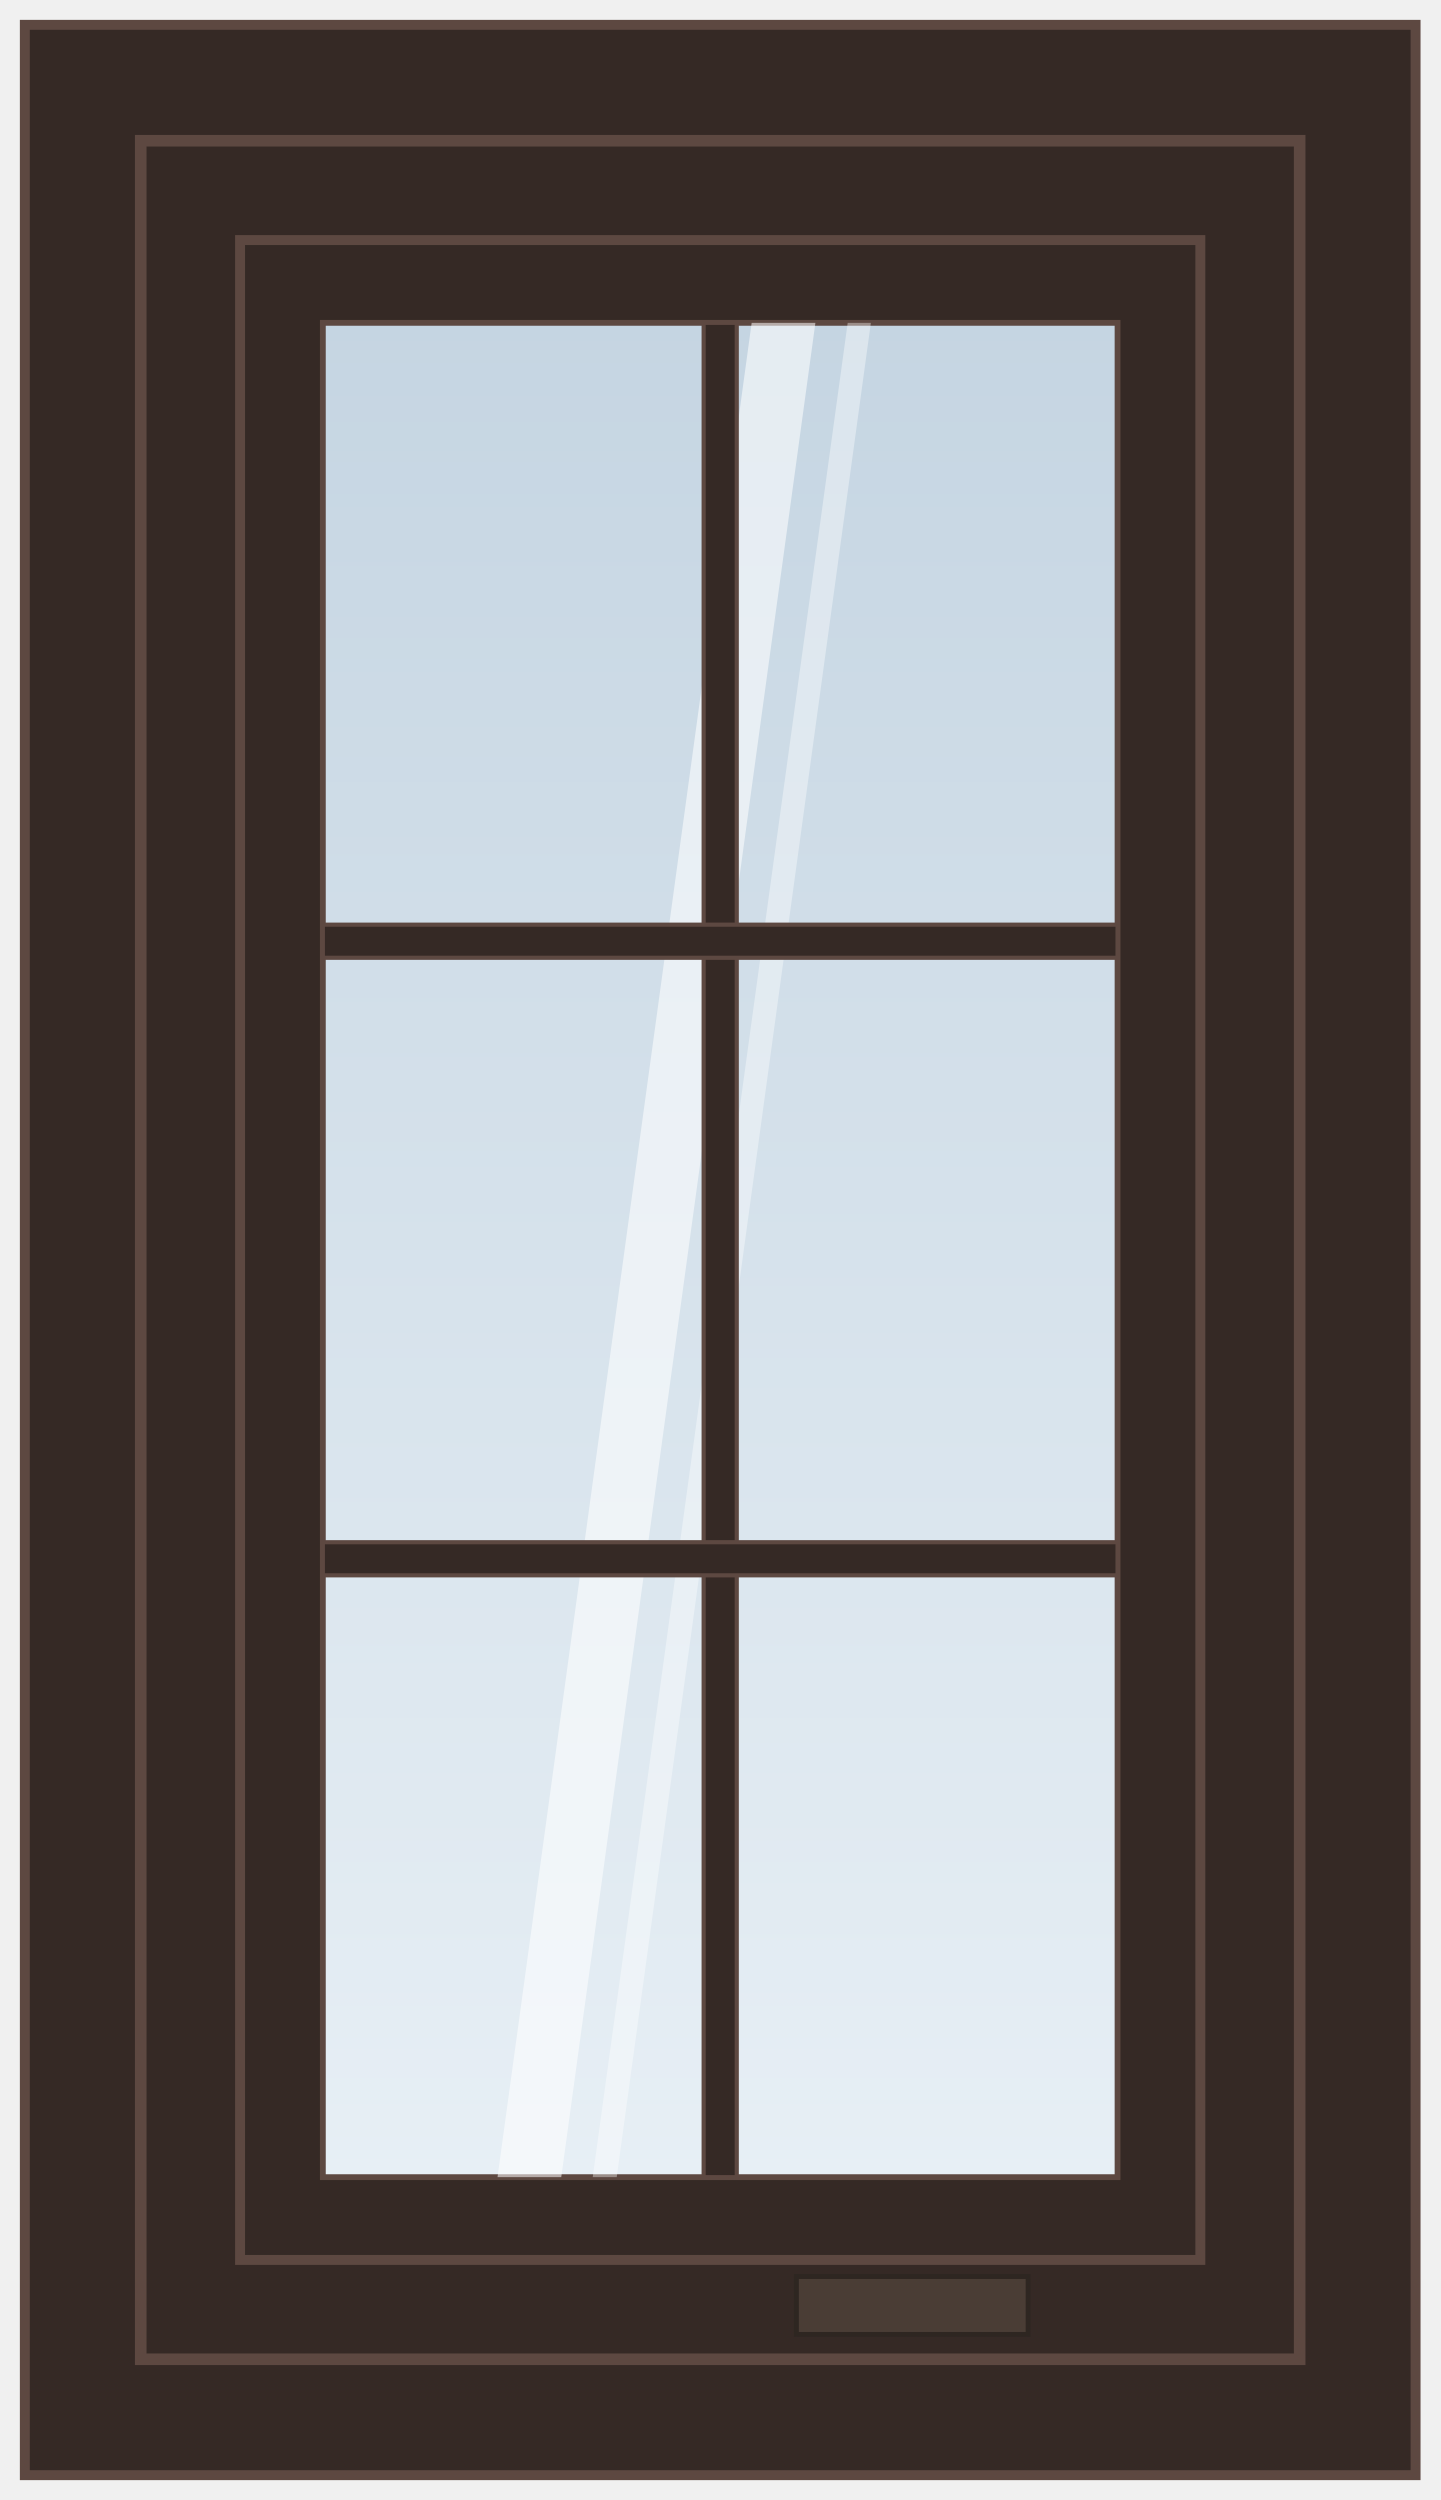
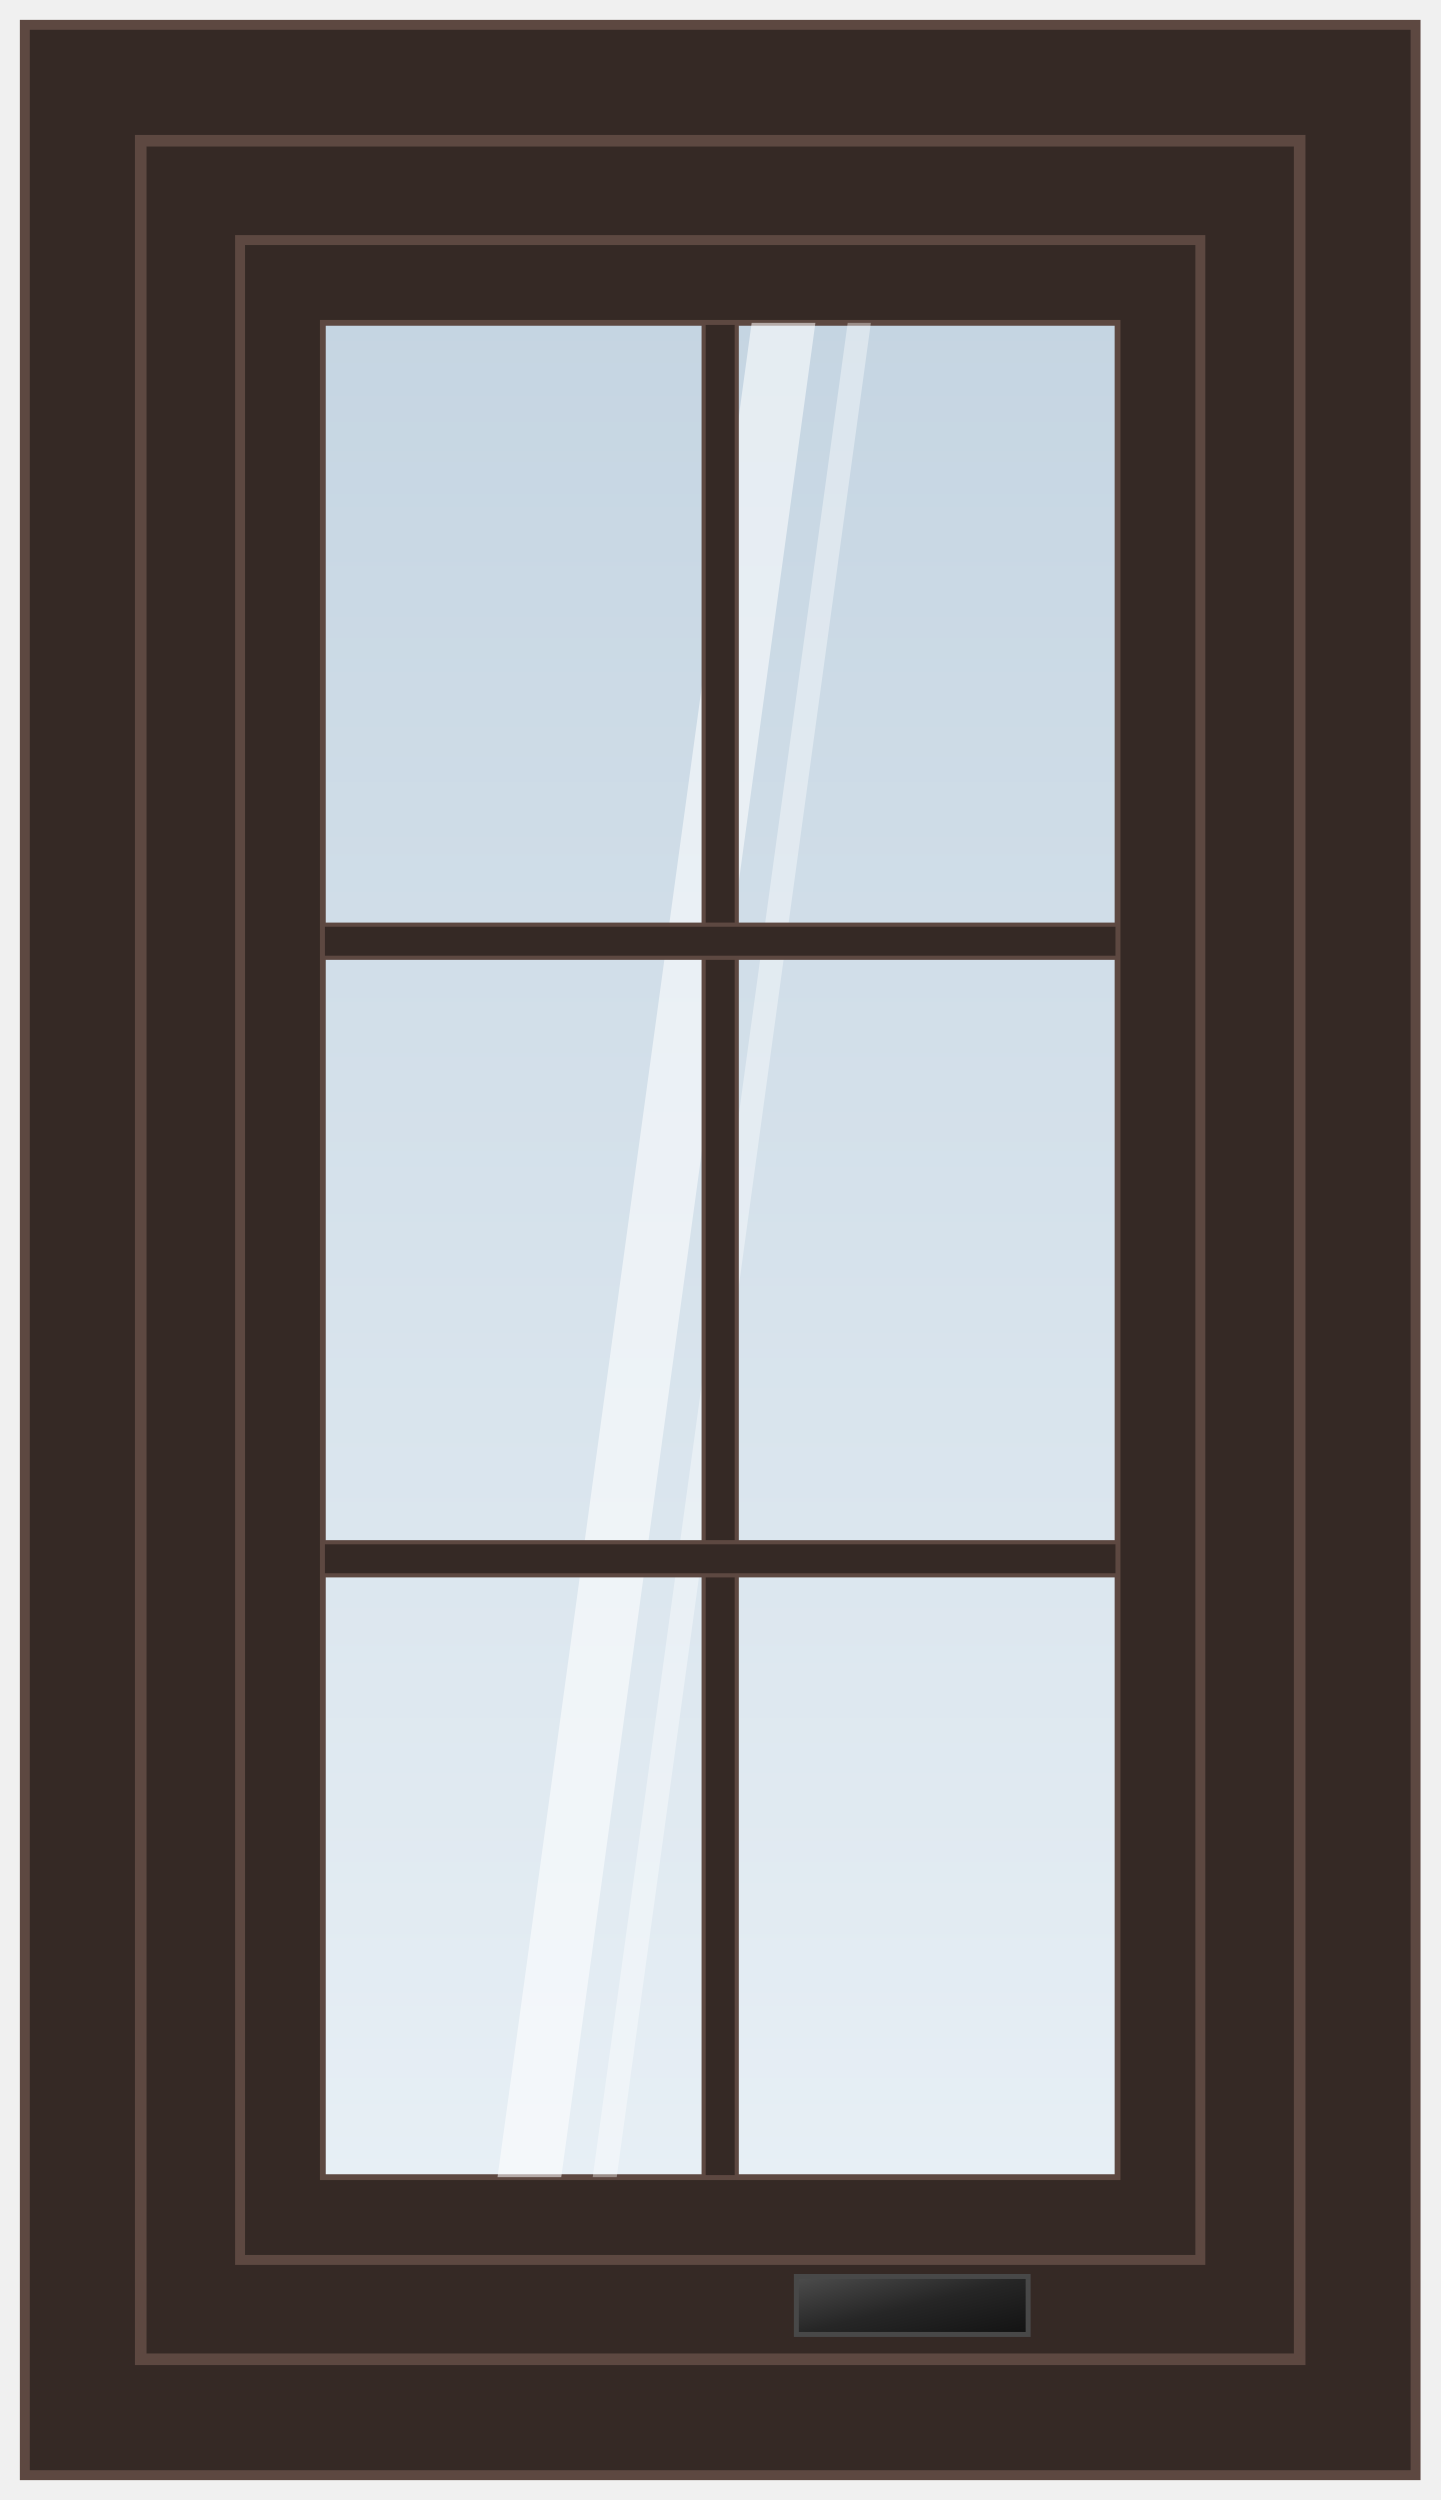
<svg xmlns="http://www.w3.org/2000/svg" viewBox="113.0 49.0 174.0 302.0" width="348" height="604" role="img">
  <defs>
    <linearGradient id="gl" x1="0" y1="0" x2="0" y2="1">
      <stop offset="0" stop-color="#C5D5E2" />
      <stop offset="1" stop-color="#E7EFF5" />
    </linearGradient>
    <pattern id="mesh" width="4" height="4" patternUnits="userSpaceOnUse">
      <rect width="4" height="4" fill="#B9C2CA" />
      <path d="M0 .5H4M.5 0V4" stroke="#19191D" stroke-opacity=".12" stroke-width="1" />
    </pattern>
    <pattern id="pine" width="14" height="14" patternUnits="userSpaceOnUse">
      <rect width="14" height="14" fill="#DFC195" />
      <path d="M3 0V14M9.5 0V14" stroke="#8C6030" stroke-opacity=".13" stroke-width="1" />
      <path d="M6 0V14" stroke="#FFFFFF" stroke-opacity=".12" stroke-width="1.4" />
    </pattern>
    <linearGradient id="shine" x1="0" y1="0" x2="1" y2="0">
      <stop offset="0" stop-color="#fff" stop-opacity="0" />
      <stop offset=".5" stop-color="#fff" stop-opacity=".75" />
      <stop offset="1" stop-color="#fff" stop-opacity="0" />
    </linearGradient>
  </defs>
+   <linearGradient id="hwg" x1="0" y1="0" x2="1" y2="1">
+     <stop offset="0" stop-color="#4D4D4D" />
+     <stop offset=".5" stop-color="#262626" />
+     <stop offset="1" stop-color="#121212" />
+   </linearGradient>
  <rect x="116.0" y="52.0" width="168.0" height="296.0" fill="#352925" stroke="#5D4841" stroke-width="1.2" />
  <rect x="130.0" y="66.0" width="140.0" height="268.0" fill="#352925" stroke="#5D4841" stroke-width="1.4" />
  <rect x="142.0" y="78.0" width="116.0" height="244.0" fill="url(#mesh)" stroke="#5D4841" stroke-width="0.6" />
  <polygon points="142.0,78.0 258.0,78.0 258.0,322.0 142.0,322.0" fill="#352925" stroke="#5D4841" stroke-width="1.2">
    <animate attributeName="points" dur="4.8s" repeatCount="indefinite" calcMode="spline" keyTimes="0;.16;.4;.66;.9;1" keySplines="0 0 1 1;.45 0 .55 1;0 0 1 1;.45 0 .55 1;0 0 1 1" values="142.0,78.0 258.0,78.0 258.0,322.0 142.0,322.0;142.0,78.0 258.0,78.0 258.0,322.0 142.0,322.0;203.1,93.6 258.0,78.0 258.0,322.0 203.1,306.4;203.1,93.6 258.0,78.0 258.0,322.0 203.1,306.4;142.0,78.0 258.0,78.0 258.0,322.0 142.0,322.0;142.0,78.0 258.0,78.0 258.0,322.0 142.0,322.0" />
  </polygon>
  <polygon points="152.0,88.0 248.0,88.0 248.0,312.0 152.0,312.0" fill="url(#gl)" stroke="#5D4841" stroke-width="0.7">
    <animate attributeName="points" dur="4.8s" repeatCount="indefinite" calcMode="spline" keyTimes="0;.16;.4;.66;.9;1" keySplines="0 0 1 1;.45 0 .55 1;0 0 1 1;.45 0 .55 1;0 0 1 1" values="152.0,88.0 248.0,88.0 248.0,312.0 152.0,312.0;152.0,88.0 248.0,88.0 248.0,312.0 152.0,312.0;207.8,101.1 253.3,89.2 253.3,310.8 207.8,298.9;207.8,101.1 253.3,89.2 253.3,310.8 207.8,298.9;152.0,88.0 248.0,88.0 248.0,312.0 152.0,312.0;152.0,88.0 248.0,88.0 248.0,312.0 152.0,312.0" />
  </polygon>
  <polygon points="173.1,312.0 180.8,312.0 211.5,88.0 203.8,88.0" fill="#fff" fill-opacity="0.55">
    <animate attributeName="points" dur="4.8s" repeatCount="indefinite" calcMode="spline" keyTimes="0;.16;.4;.66;.9;1" keySplines="0 0 1 1;.45 0 .55 1;0 0 1 1;.45 0 .55 1;0 0 1 1" values="173.1,312.0 180.8,312.0 211.5,88.0 203.8,88.0;173.1,312.0 180.8,312.0 211.5,88.0 203.8,88.0;217.8,301.5 221.5,302.5 236.0,93.7 232.4,94.7;217.8,301.5 221.5,302.5 236.0,93.7 232.4,94.7;173.1,312.0 180.8,312.0 211.5,88.0 203.8,88.0;173.1,312.0 180.8,312.0 211.5,88.0 203.8,88.0" />
  </polygon>
  <polygon points="184.6,312.0 187.5,312.0 218.2,88.0 215.4,88.0" fill="#fff" fill-opacity="0.38">
    <animate attributeName="points" dur="4.8s" repeatCount="indefinite" calcMode="spline" keyTimes="0;.16;.4;.66;.9;1" keySplines="0 0 1 1;.45 0 .55 1;0 0 1 1;.45 0 .55 1;0 0 1 1" values="184.6,312.0 187.5,312.0 218.2,88.0 215.4,88.0;184.6,312.0 187.5,312.0 218.2,88.0 215.4,88.0;223.3,303.0 224.6,303.3 239.2,92.9 237.8,93.3;223.3,303.0 224.6,303.3 239.2,92.9 237.8,93.3;184.6,312.0 187.5,312.0 218.2,88.0 215.4,88.0;184.6,312.0 187.5,312.0 218.2,88.0 215.4,88.0" />
  </polygon>
  <polygon points="198.0,88.0 202.0,88.0 202.0,312.0 198.0,312.0" fill="#352925" stroke="#5D4841" stroke-width="0.5">
    <animate attributeName="points" dur="4.8s" repeatCount="indefinite" calcMode="spline" keyTimes="0;.16;.4;.66;.9;1" keySplines="0 0 1 1;.45 0 .55 1;0 0 1 1;.45 0 .55 1;0 0 1 1" values="198.0,88.0 202.0,88.0 202.0,312.0 198.0,312.0;198.0,88.0 202.0,88.0 202.0,312.0 198.0,312.0;229.6,95.4 231.5,94.9 231.5,305.1 229.6,304.6;229.6,95.4 231.5,94.9 231.5,305.1 229.6,304.6;198.0,88.0 202.0,88.0 202.0,312.0 198.0,312.0;198.0,88.0 202.0,88.0 202.0,312.0 198.0,312.0" />
  </polygon>
  <polygon points="152.0,160.7 248.0,160.7 248.0,164.7 152.0,164.7" fill="#352925" stroke="#5D4841" stroke-width="0.5">
    <animate attributeName="points" dur="4.8s" repeatCount="indefinite" calcMode="spline" keyTimes="0;.16;.4;.66;.9;1" keySplines="0 0 1 1;.45 0 .55 1;0 0 1 1;.45 0 .55 1;0 0 1 1" values="152.0,160.7 248.0,160.7 248.0,164.7 152.0,164.7;152.0,160.7 248.0,160.7 248.0,164.7 152.0,164.7;207.8,165.3 253.3,161.1 253.3,165.1 207.8,168.8;207.8,165.3 253.3,161.1 253.3,165.1 207.8,168.8;152.0,160.7 248.0,160.7 248.0,164.7 152.0,164.7;152.0,160.7 248.0,160.7 248.0,164.7 152.0,164.7" />
  </polygon>
  <polygon points="152.0,235.3 248.0,235.3 248.0,239.3 152.0,239.3" fill="#352925" stroke="#5D4841" stroke-width="0.5">
    <animate attributeName="points" dur="4.8s" repeatCount="indefinite" calcMode="spline" keyTimes="0;.16;.4;.66;.9;1" keySplines="0 0 1 1;.45 0 .55 1;0 0 1 1;.45 0 .55 1;0 0 1 1" values="152.0,235.3 248.0,235.3 248.0,239.3 152.0,239.3;152.0,235.3 248.0,235.3 248.0,239.3 152.0,239.3;207.8,231.2 253.3,234.9 253.3,238.9 207.8,234.7;207.8,231.2 253.3,234.9 253.3,238.9 207.8,234.7;152.0,235.3 248.0,235.3 248.0,239.3 152.0,239.3;152.0,235.3 248.0,235.3 248.0,239.3 152.0,239.3" />
  </polygon>
-   <rect x="209.2" y="324.0" width="28.0" height="7.0" fill="#4A3D35" stroke="#2E2621" stroke-width="0.6" />
+   <rect x="209.2" y="324.0" width="28.0" height="7.0" fill="url(#hwg)" stroke="#484848" stroke-width="0.6" />
</svg>
